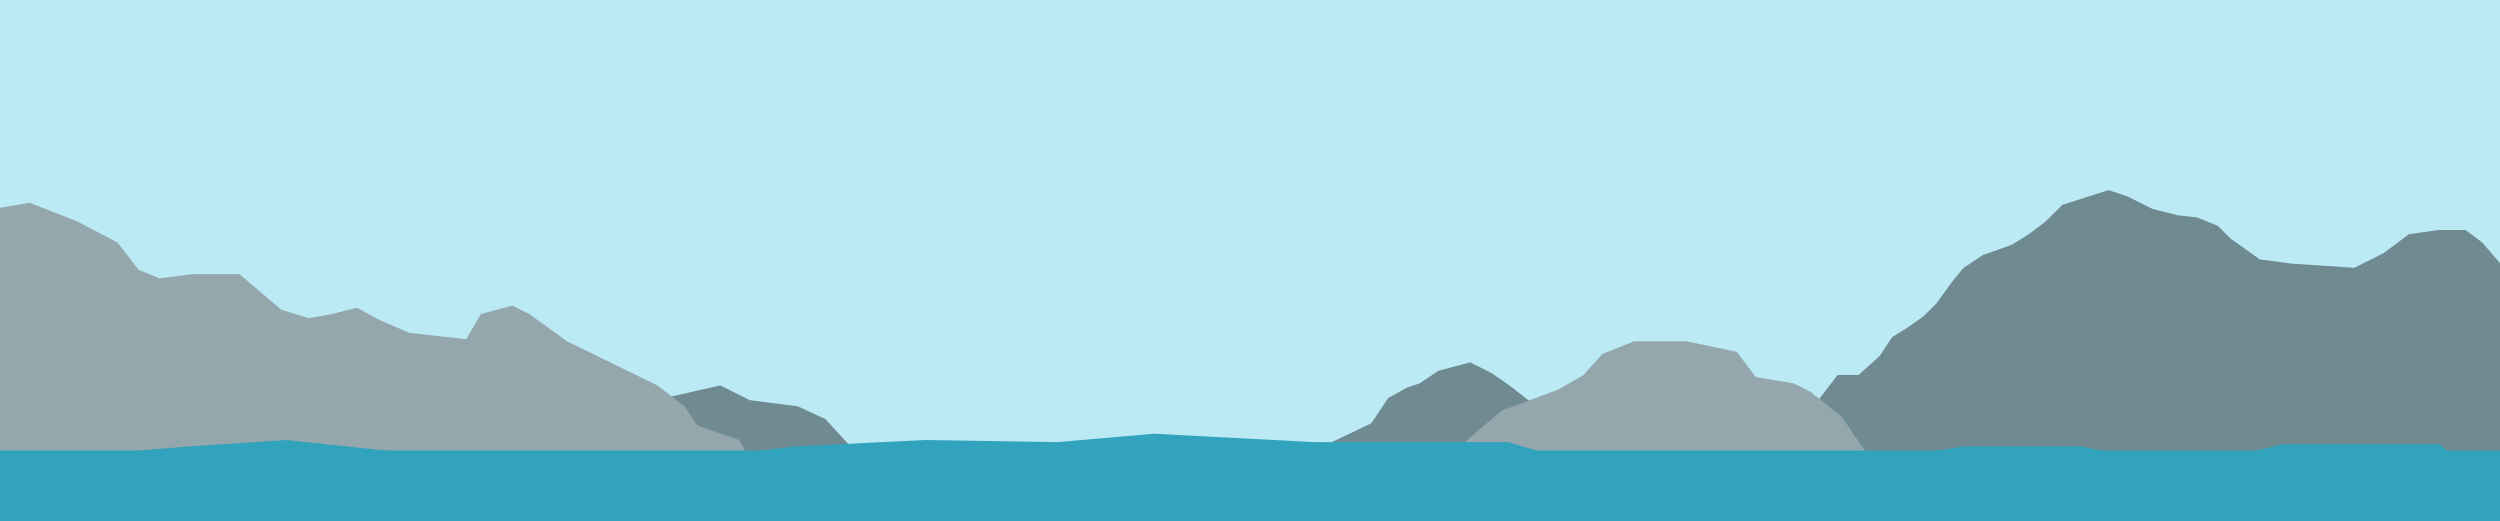
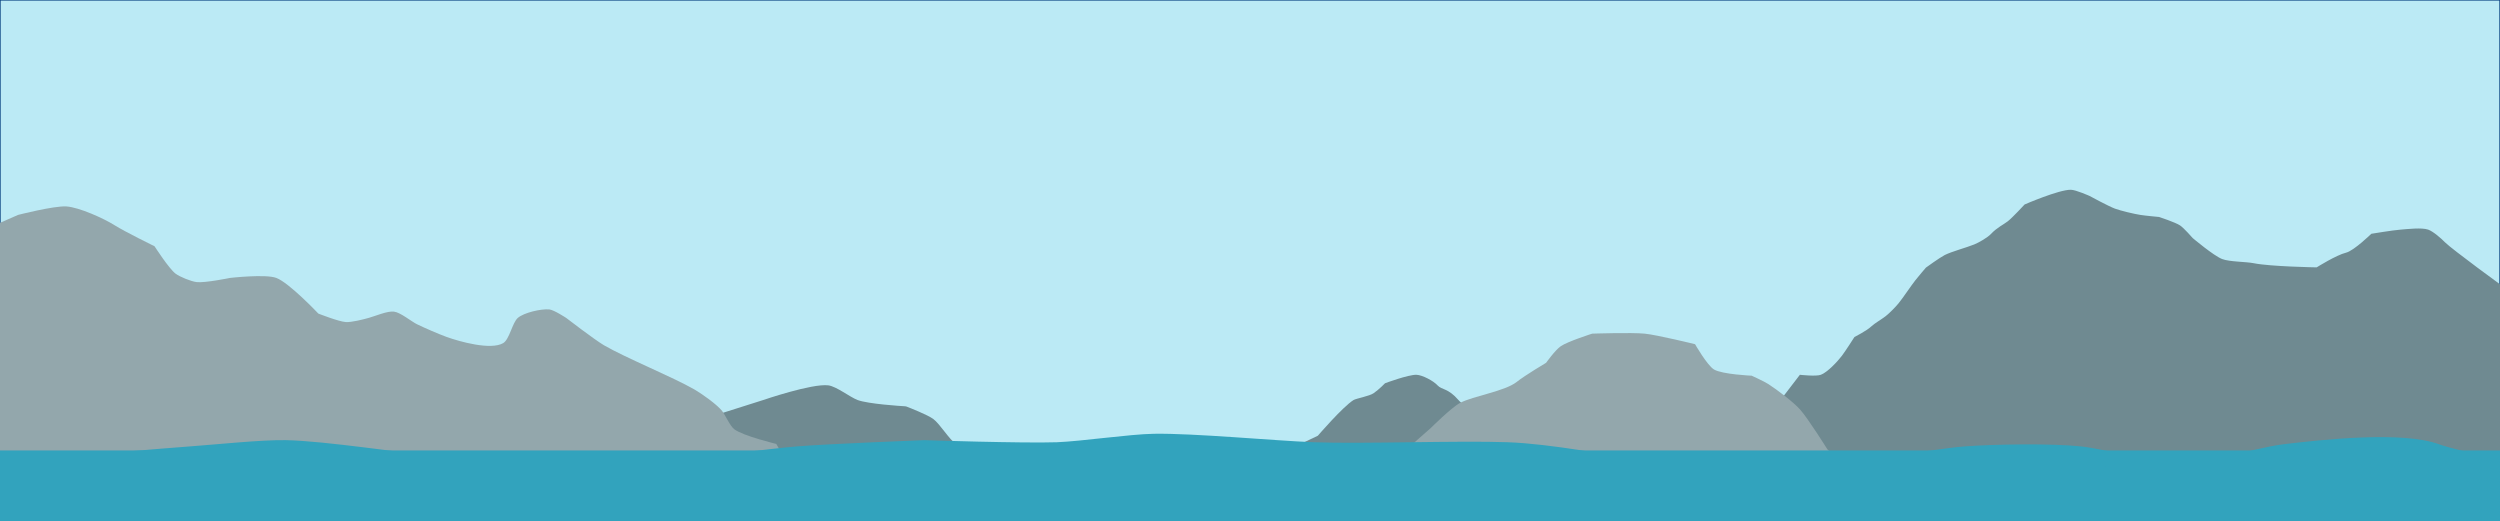
- <svg xmlns="http://www.w3.org/2000/svg" width="1920" height="400" viewBox="0 0 1920 400" id="svg2" version="1.1">
-   <defs id="defs4">
-     </defs>
+ <svg xmlns="http://www.w3.org/2000/svg" version="1.1" id="svg2" x="0px" y="0px" viewBox="539 98.3 1920 400" style="enable-background:new 539 98.3 1920 400;" xml:space="preserve">
+   <style type="text/css">
+ 	.st0{fill:#BBEAF5;stroke:#023B7C;}
+ 	.st1{fill:#FFFFFF;fill-opacity:0;}
+ 	.st2{fill:#6F8A91;}
+ 	.st3{fill:#93A7AC;}
+ 	.st4{fill:#32A3BD;}
+ </style>
+   <defs>
+ 	
+ 	
+ 		</defs>
  <g id="layer1" transform="translate(0,-652.3622)">
-     <rect style="opacity:1;fill:#bbeaf5;fill-opacity:1;fill-rule:nonzero;stroke:#023b7c;stroke-opacity:1" id="rect4202" width="2004.839" height="635.484" x="-27.419" y="636.233" />
-     <rect style="fill:#ffffff;fill-opacity:0" id="rect3348" width="1920" height="1080" x="0" y="-27.638" />
-     <path style="fill:#6f8a91;fill-opacity:1" d="M 316.129,1061.265 400,1009.653 l 17.742,-19.355 20.968,-9.677 33.871,-11.29 30.645,-9.677 50,-11.29 22.581,11.29 37.097,4.839 20.968,9.677 17.742,19.355 25.806,6.452 12.903,29.032" id="path3381" />
-     <path style="fill:#93a7ac;fill-opacity:1" d="m -51.613,1138.685 -14.516,-301.613 51.613,-22.581 37.097,-6.452 37.097,14.516 30.645,16.129 16.129,20.968 16.129,6.452 25.806,-3.226 35.484,0 32.258,27.419 20.968,6.452 17.742,-3.226 19.355,-4.839 17.742,9.677 22.581,9.677 43.548,4.839 11.29,-19.355 24.194,-6.452 12.903,6.452 29.032,20.968 69.355,33.871 20.968,16.129 9.677,14.516 32.258,11.29 14.516,25.806 29.032,27.419 22.581,32.258 20.968,19.355 54.839,12.903 12.903,20.968 35.484,33.871 -816.129,8.065 z" id="path3375" />
-     <path style="fill:#6f8a91;fill-opacity:1;fill-rule:nonzero" d="m 940.323,1029.007 75.806,-33.871 37.097,-17.742 12.903,-19.355 14.516,-8.065 9.677,-3.226 14.516,-9.677 24.194,-6.452 16.129,8.065 c 0,0 9.677,6.452 16.129,11.29 6.452,4.839 38.71,30.645 38.71,30.645 l 20.968,8.065 17.742,1.613 11.29,8.065 11.29,20.968" id="path4207" />
-     <path style="fill:#6f8a91;fill-opacity:1;fill-rule:nonzero" d="m 1308.064,1048.362 25.806,-33.871 22.581,-12.903 14.516,-12.903 19.355,-20.968 20.968,-27.419 16.129,0 16.129,-14.516 9.677,-14.516 12.903,-8.065 11.29,-8.065 9.677,-9.677 L 1500,867.717 l 8.065,-9.677 14.516,-9.677 22.581,-8.065 12.903,-8.065 12.903,-9.677 12.903,-12.903 35.484,-11.29 14.516,4.839 19.355,9.677 19.355,4.839 14.516,1.613 16.129,6.452 9.677,9.677 22.581,16.129 24.194,3.226 48.387,3.226 22.581,-11.29 19.355,-14.516 22.581,-3.226 20.968,0 12.903,9.677 19.355,22.581 41.935,187.097" id="path4209" />
-     <path style="fill:#93a7ac;fill-opacity:1" d="m 1077.419,1033.846 53.226,-46.774 22.581,-19.355 43.548,-16.129 19.355,-11.29 14.516,-16.129 24.194,-9.677 40.323,0 38.71,8.065 14.516,19.355 29.032,4.839 12.903,6.452 24.194,19.355 20.968,30.645 19.355,19.355 z" id="path3377" />
-     <rect style="fill:#32a3bd;fill-opacity:1;fill-rule:nonzero" id="rect3346" width="1920" height="250" x="0" y="998.362" />
-     <path style="fill:#32a3bd;fill-opacity:1;fill-rule:nonzero" d="m 1679.622,1012.878 -81.524,-17.742 -89.215,0 -104.597,16.129 -181.506,0 -64.604,-19.355 -149.204,0 -122.681,-6.452 -74.518,6.452 -101.999,-1.613 -97.653,4.839 -83.062,9.677 -75.371,6.452 -112.287,-8.065 -121.517,-12.903 -73.833,4.839 -78.447,6.452 -69.218,4.839 1925.806,30.645 -50.76,-43.548 -119.978,0 -79.986,19.355 z" id="path4211" />
+     <rect id="rect4202" x="539" y="750.6" class="st0" width="1920" height="596" />
+     <rect id="rect3348" x="539" y="70.6" class="st1" width="1920" height="1080" />
+     <path id="path3381" class="st2" d="M938.1,1159.5l83.5-51.4c0.2-0.1,0.5-0.3,0.6-0.5l17-18.6   c0.3-0.3,0.6-0.5,1-0.7l20.3-9.4c0.1,0,0.2-0.1,0.3-0.1l33.7-11.2l30.6-9.7c0,0,37.3-12.8,50-11.3c6.3,0.8,16.7,9.1,22.6,11.3   c8.1,3,32.9,4.6,36.6,4.8c0.3,0,0.6,0.1,0.9,0.2c2.6,1,16.3,6.4,20.5,9.5c5.3,3.9,12.2,15.8,17.7,19.4c4.6,3,19.3,5.4,24.2,6.2   c1,0.2,1.9,0.8,2.3,1.8l12.2,27.5" />
+     <path id="path3375" class="st3" d="M515.8,1239.9l-14.5-301.6l51.6-22.6c0,0,27.7-7.1,37.1-6.5   c9.9,0.7,28.7,9.2,37.1,14.5c7.6,4.8,30.6,16.1,30.6,16.1s10.9,17,16.1,21c3.5,2.6,11.8,5.9,16.1,6.5c6.4,0.8,25.8-3.2,25.8-3.2   s27.2-3.1,35.5,0c9.9,3.7,32.3,27.4,32.3,27.4s15.5,6.1,21,6.5c4.5,0.3,13.4-2,17.7-3.2c4.8-1.3,14.4-5.5,19.4-4.8   c5,0.6,13.2,7.5,17.7,9.7c5.5,2.7,16.8,7.6,22.6,9.7c10.3,3.7,34,10.3,43.5,4.8c4.9-2.8,7-15.7,11.3-19.4c4.8-4.1,18-7.1,24.2-6.5   c3.6,0.4,12.9,6.5,12.9,6.5s21.3,16.4,29,21c16.7,9.7,52.6,24.3,69.4,33.9c5.7,3.3,16.7,11.1,21,16.1c2.8,3.3,6.2,11.8,9.7,14.5   c6.8,5.2,32.3,11.3,32.3,11.3l14.5,25.8l29,27.4l22.6,32.3l21,19.4l54.8,12.9l12.9,21l35.5,33.9l-816.1,8.1L515.8,1239.9z" />
+     <path id="path4207" class="st2" d="M1438.2,1136.9c25.3-11.3,50.5-22.6,75.8-33.9l37.1-17.7   c0,0,19.2-22.3,27.4-27.4c2.2-1.3,12.3-3,15.5-5.3c4.2-2.9,8.7-7.6,8.7-7.6s17.9-6.7,24.2-6.5c4.5,0.2,12.9,4.6,16.1,8.1   c3.3,3.6,8.1,2,16.1,11.3c5.3,6.1,38.7,30.6,38.7,30.6s15.4,8.1,21,8.1c5.4,0,17.7,1.6,17.7,1.6l11.3,8.1c3.8,7,7.5,14,11.3,21   C1652.1,1130.5,1545.2,1133.7,1438.2,1136.9z" />
+     <path id="path4209" class="st2" d="M1818,1146.6l25.8-33.9l22.6-12.9l14.5-12.9l19.4-21l21-27.4   c0,0,12.4,1.4,16.1,0c5.1-1.9,12.8-10.2,16.1-14.5c2.7-3.5,9.7-14.5,9.7-14.5s9.6-4.9,12.9-8.1c2.5-2.4,8.6-5.9,11.3-8.1   c2.7-2.1,7.5-7,9.7-9.7c3.5-4.3,9.5-13.4,12.9-17.7c1.9-2.5,8.1-9.7,8.1-9.7s10.6-7.7,14.5-9.7c5.4-2.7,17-5.8,22.6-8.1   c3.5-1.4,10.3-5.3,12.9-8.1c4.6-4.9,9.7-7.2,12.9-9.7c3.6-2.8,12.9-12.9,12.9-12.9s26.2-11.4,35.5-11.3c3.8,0,14.5,4.8,14.5,4.8   s14.3,7.8,19.4,9.7c4.7,1.7,14.4,4,19.4,4.8c3.6,0.6,14.5,1.6,14.5,1.6s12.5,4.1,16.1,6.5c2.9,1.9,9.7,9.7,9.7,9.7   s16.1,13.6,22.6,16.1c5.7,2.2,18.2,2,24.2,3.2c12.6,2.6,48.4,3.2,48.4,3.2s15.1-9.5,22.6-11.3c5.9-1.4,19.4-14.5,19.4-14.5   s16.9-2.8,22.6-3.2c5.2-0.4,16-1.7,21,0c3.8,1.3,10.1,6.8,12.9,9.7c5.2,5.3,46.5,35.4,46.5,35.4l14.7,174.3" />
+     <path id="path3377" class="st3" d="M1584.5,1126.3l53.2-46.8c0,0,16-15.9,22.6-19.4   c10.3-5.4,34.4-8.9,43.5-16.1c6.4-5.1,22.6-14.7,22.6-14.7s6.8-9.6,11.2-12.7c5.3-3.7,24.2-9.7,24.2-9.7s30.3-1,40.3,0   c9.8,1,38.7,8.1,38.7,8.1s9.3,16.2,14.5,19.4c6.3,3.8,29,4.8,29,4.8s9.9,4.5,12.9,6.5c6.5,4.2,19,13.6,24.2,19.4   c6.2,6.9,21,30.6,21,30.6l19.4,19.4L1584.5,1126.3z" />
+     <rect id="rect3346" x="539" y="1096.6" class="st4" width="1920" height="250" />
+     <path id="path4211" class="st4" d="M2218.6,1111.2   c0,0-60.8-15.5-81.5-17.7c-22.2-2.4-67-1.7-89.2,0c-26.4,2-104.6,16.1-104.6,16.1s-104.4,0.1-149.3-6.5   c-16.7-2.4-63.8-11.6-96.9-12.8c-37.3-1.4-111.9,1.4-149.2,0c-30.7-1.2-92-7-122.7-6.5c-18.7,0.3-55.8,5.8-74.5,6.5   c-25.5,0.9-102-1.6-102-1.6s-73.3,2.8-97.7,4.8c-20.8,1.7-83.1,9.7-83.1,9.7l-75.4,6.5c0,0-84.3-5.6-112.3-8.1   c-30.4-2.7-91-12.3-121.5-12.9c-18.5-0.4-55.4,3.5-73.8,4.8c-19.6,1.4-78.4,6.5-78.4,6.5l-69.2,4.8l1951.9,4.8   c0,0-61.2-11.9-76.9-17.7c-28.1-10.4-90.2-3.6-120,0c-20.4,2.4-80,19.4-80,19.4H2218.6z" />
  </g>
</svg>
